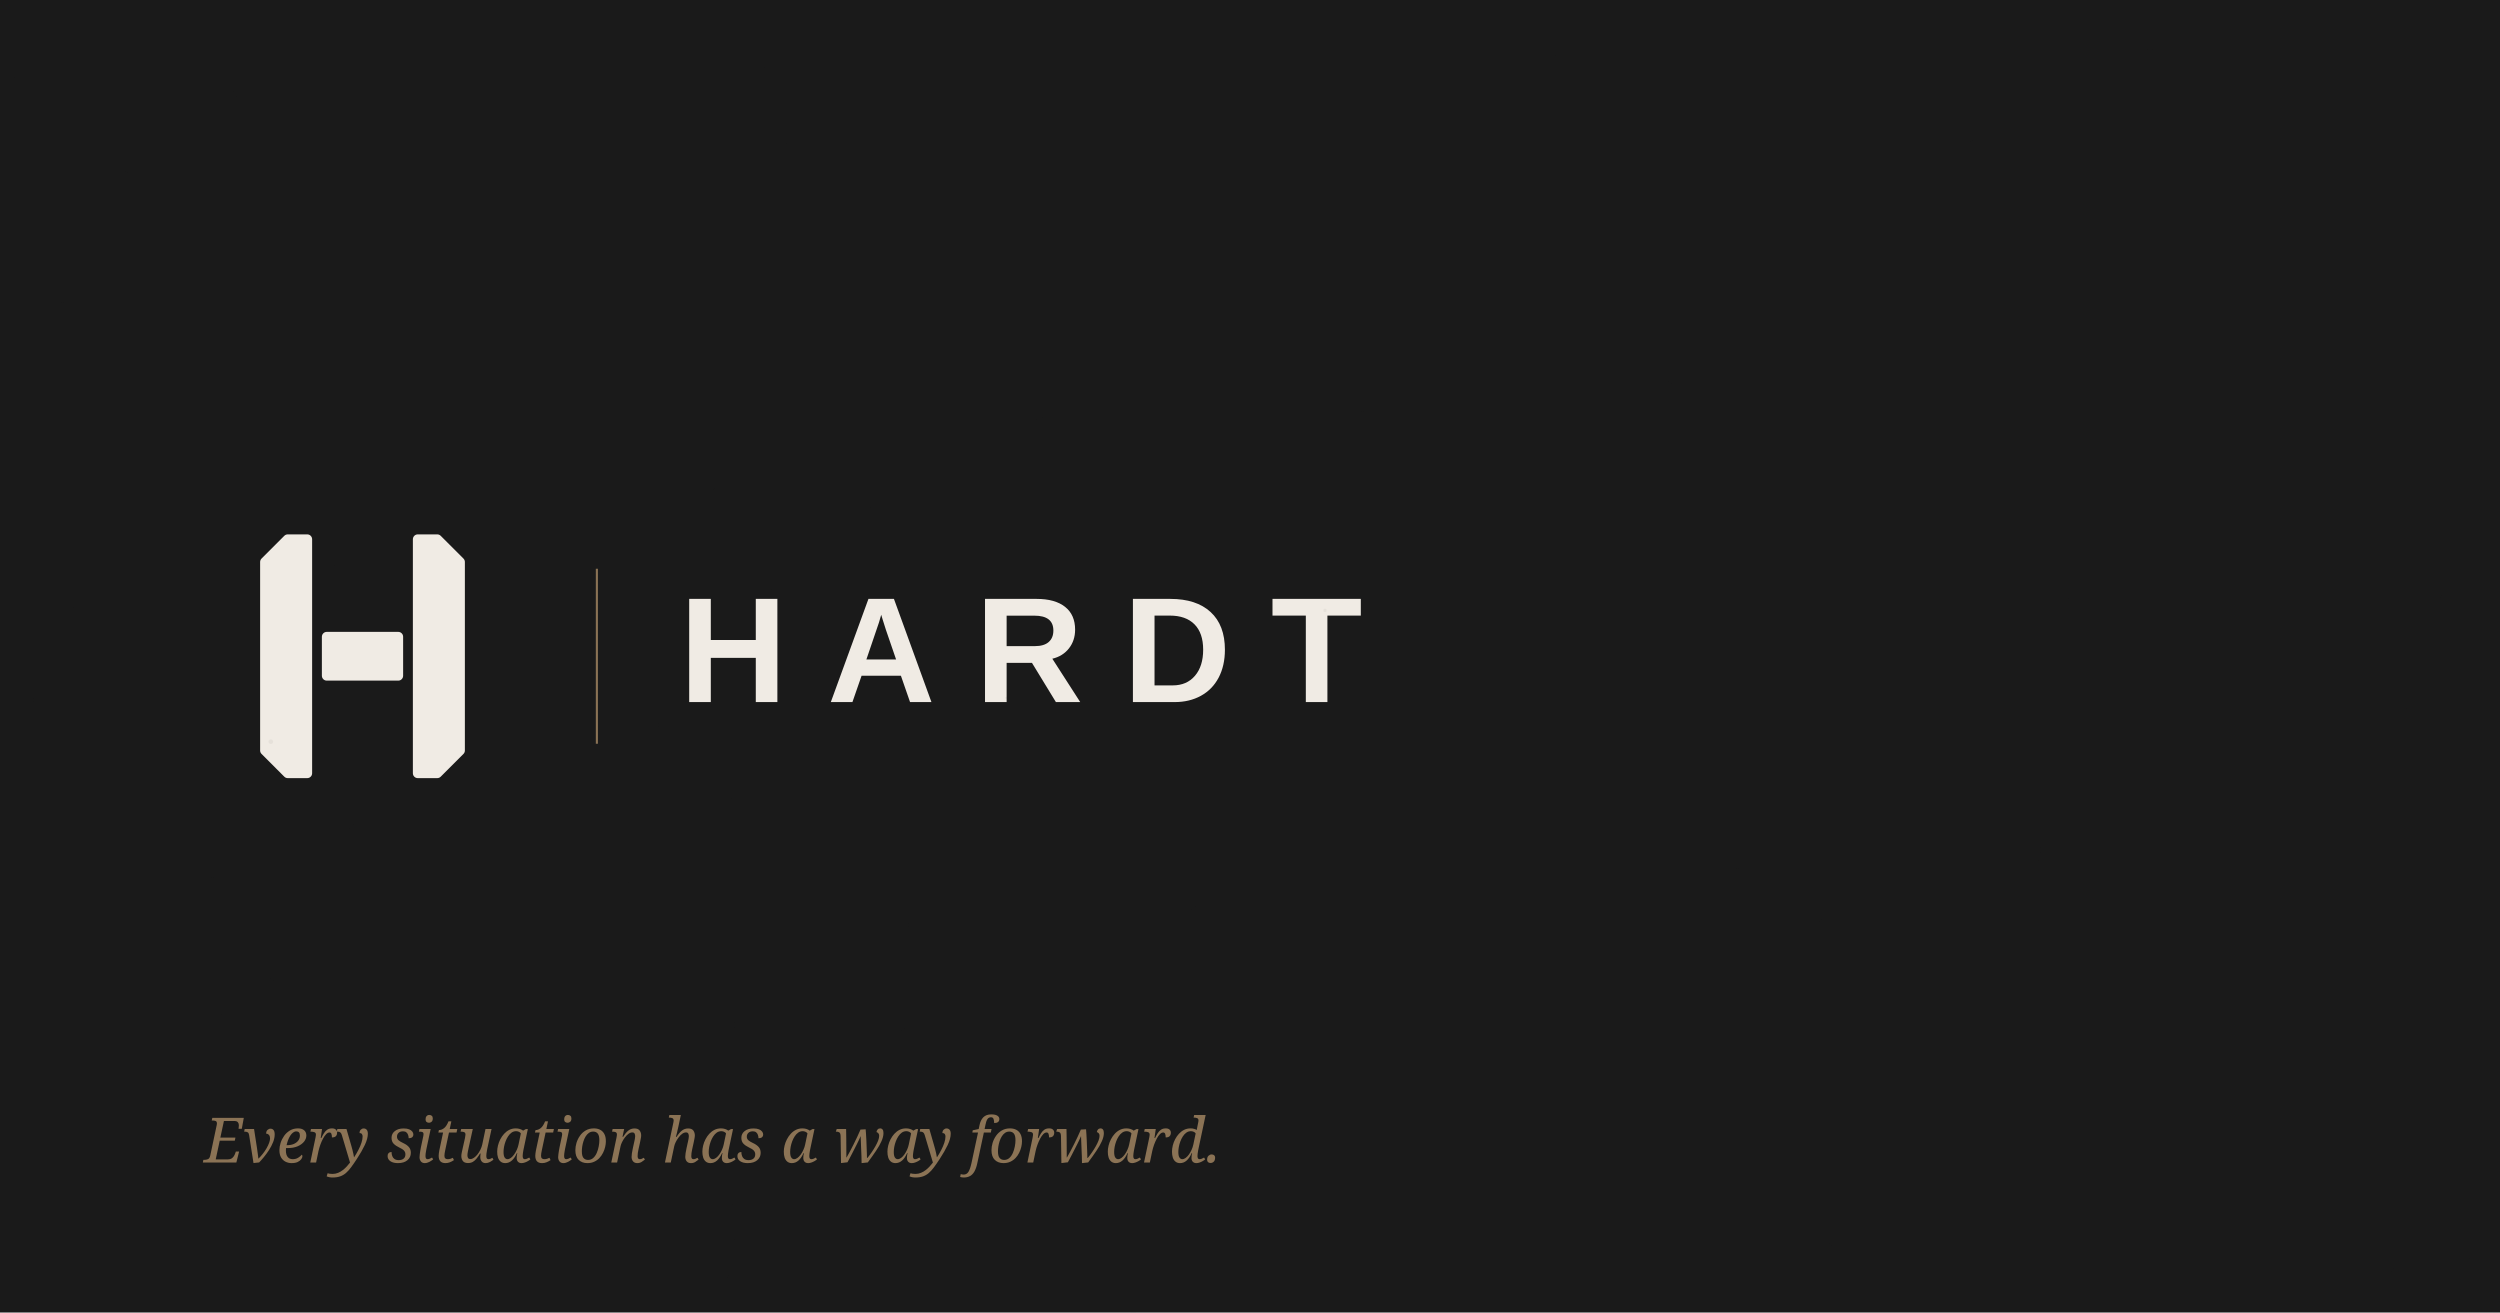
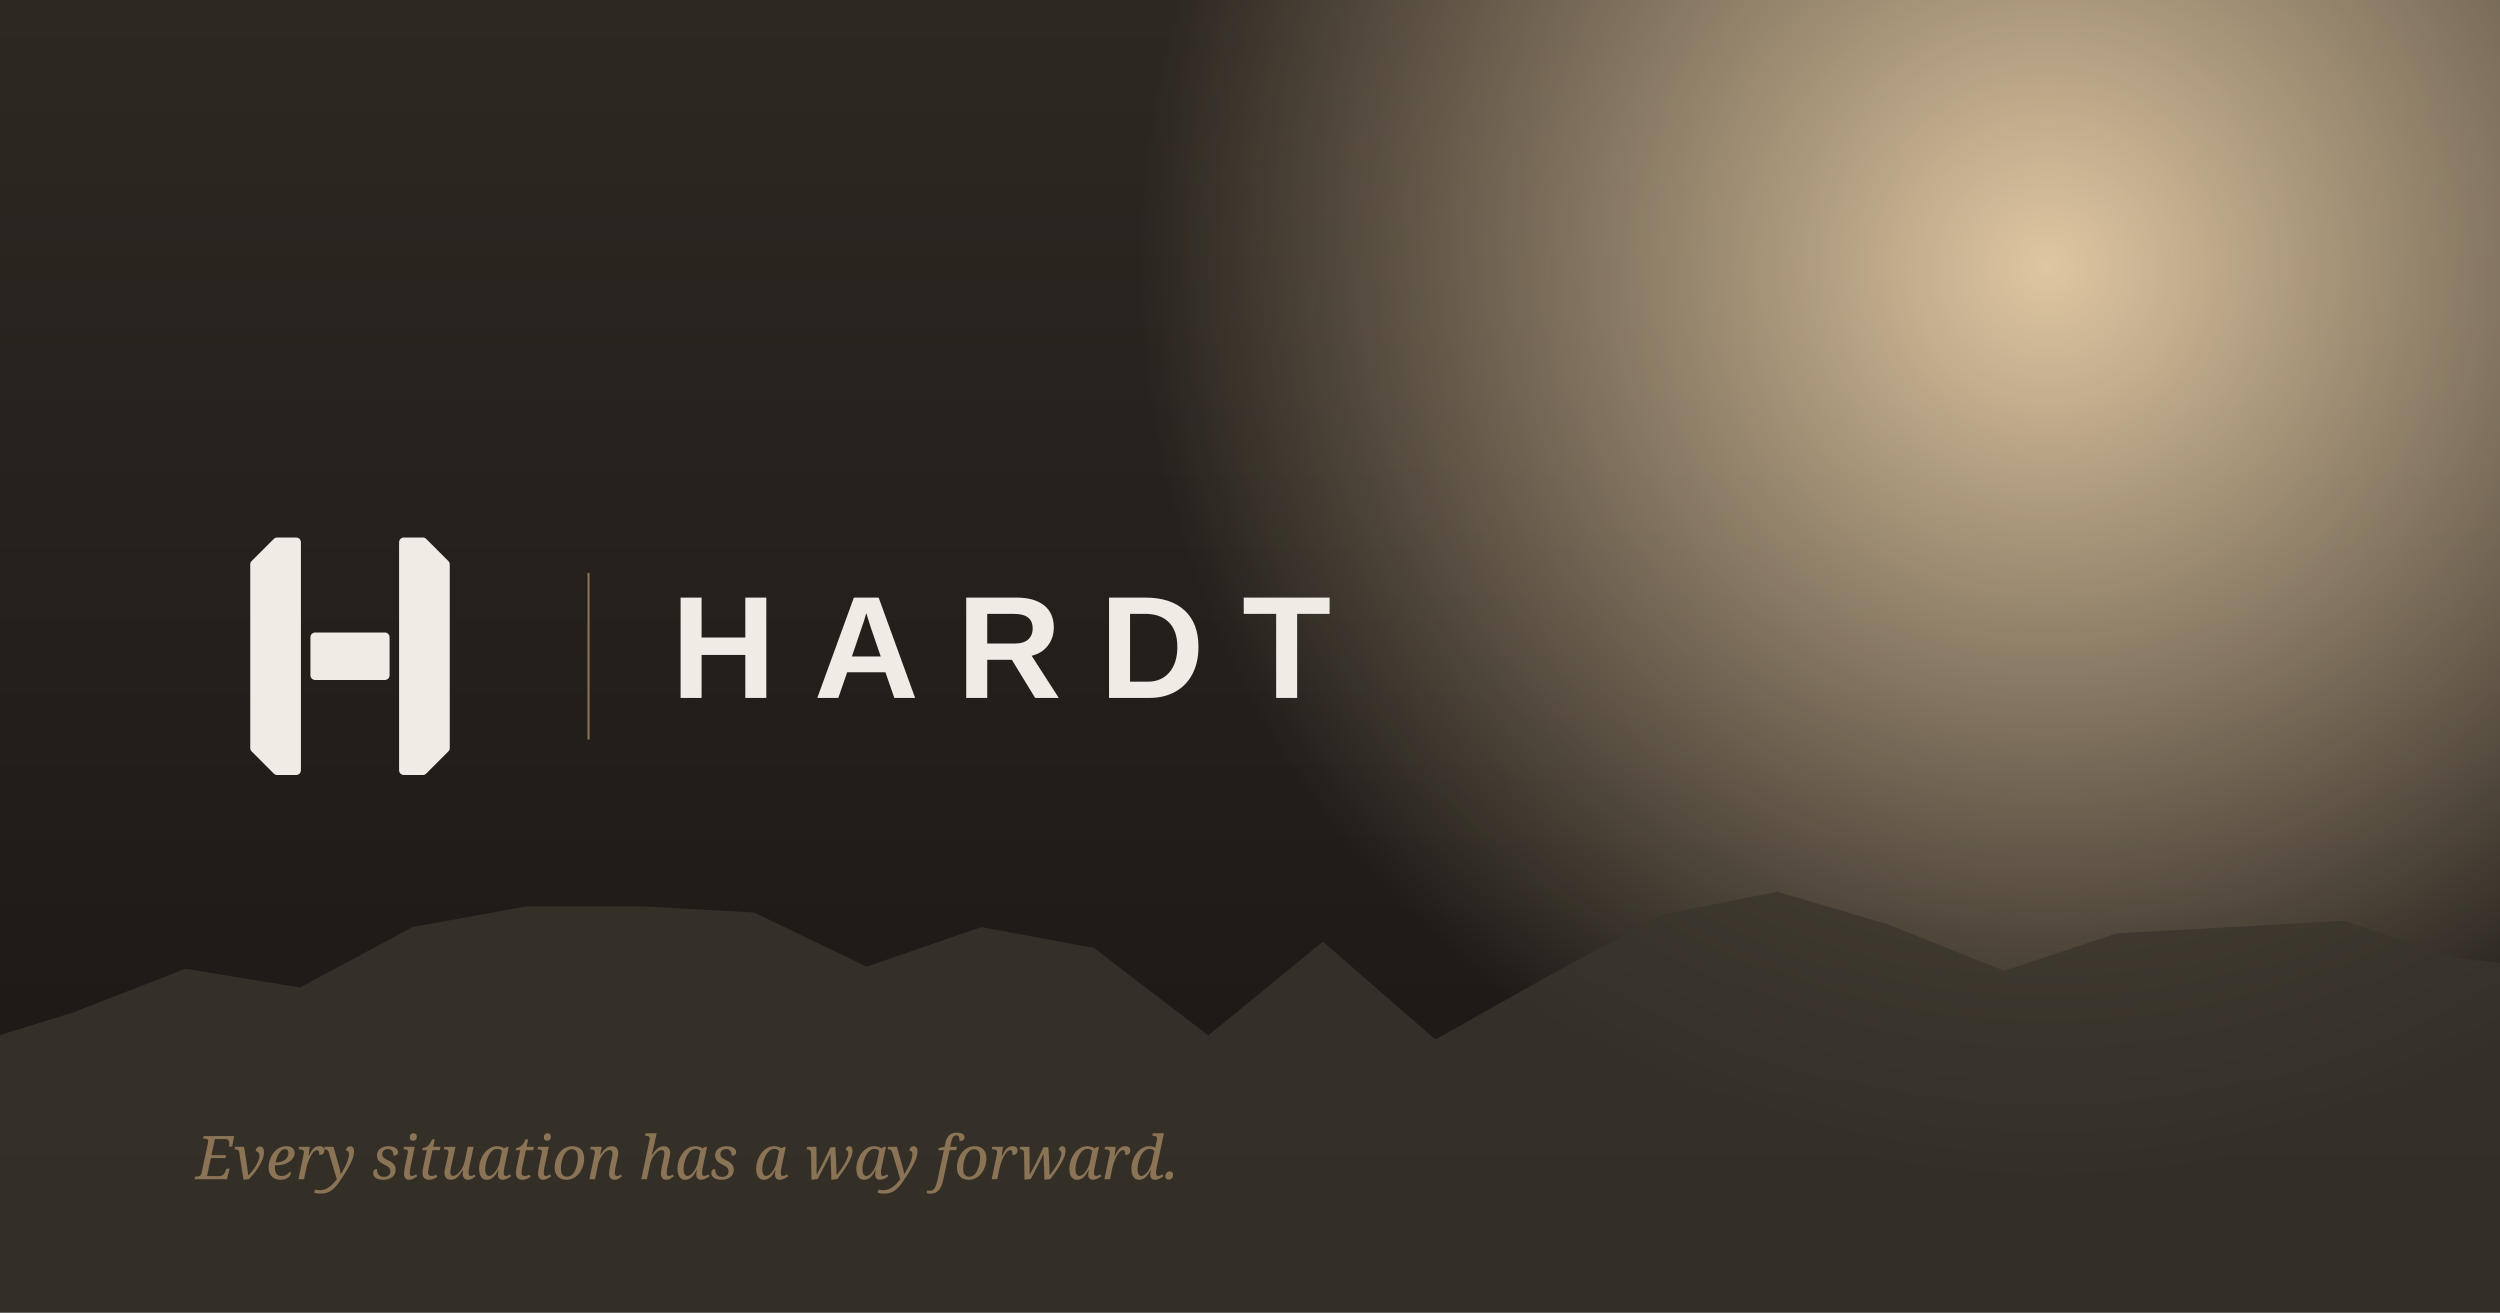
<svg xmlns="http://www.w3.org/2000/svg" viewBox="0 0 1200 630" width="1200" height="630" role="img" preserveAspectRatio="xMidYMid slice">
-   <rect width="1200" height="630" fill="#1A1A1A" />
-   <polygon points="984,-63.0 -1040,-319 -1036,-348" fill="#8B7355" opacity="0.085" />
-   <polygon points="984,-63.0 -921,-794 -910,-822" fill="#8B7355" opacity="0.085" />
-   <polygon points="984,-63.0 -691,-1227 -674,-1251" fill="#8B7355" opacity="0.085" />
-   <polygon points="984,-63.0 -365,-1593 -343,-1613" fill="#8B7355" opacity="0.085" />
-   <polygon points="984,-63.0 39,-1871 65,-1884" fill="#8B7355" opacity="0.085" />
-   <polygon points="984,-63.0 497,-2044 526,-2051" fill="#8B7355" opacity="0.085" />
-   <polygon points="984,-63.0 984,-2103 1013,-2103" fill="#8B7355" opacity="0.085" />
-   <polygon points="984,-63.0 1471,-2044 1499,-2037" fill="#8B7355" opacity="0.085" />
-   <polygon points="984,-63.0 1929,-1871 1955,-1857" fill="#8B7355" opacity="0.085" />
-   <polygon points="984,-63.0 2333,-1593 2355,-1574" fill="#8B7355" opacity="0.085" />
-   <polygon points="984,-63.0 2659,-1227 2676,-1203" fill="#8B7355" opacity="0.085" />
-   <polygon points="984,-63.0 2889,-794 2899,-766" fill="#8B7355" opacity="0.085" />
-   <polygon points="984,-63.0 3008,-319 3011,-289" fill="#8B7355" opacity="0.085" />
-   <g transform="translate(96,237.0) scale(1.56)" fill="#F0EBE4" stroke="#F0EBE4" stroke-width="3" stroke-linejoin="round" opacity="1.0">
+   <defs>
+     <linearGradient id="og" x1="0" y1="0" x2="0" y2="1">
+       <stop offset="0" stop-color="#2E2822" />
+       <stop offset="1" stop-color="#191614" />
+     </linearGradient>
+     <radialGradient id="ogs">
+       <stop offset="0" stop-color="#E8CFA8" stop-opacity=".95" />
+       <stop offset="1" stop-color="#E8CFA8" stop-opacity="0" />
+     </radialGradient>
+   </defs>
+   <rect width="1200" height="630" fill="url(#og)" />
+   <circle cx="984" cy="126.0" r="441.0" fill="url(#ogs)" />
+   <path d="M-20,916.6 L-20,503 L35,486 L89,465 L144,474 L198,445 L253,435 L307,435 L362,438 L416,464 L471,445 L525,455 L580,497 L635,452 L689,499 L744,468 L798,439 L853,428 L907,444 L962,466 L1016,448 L1071,445 L1125,442 L1180,460 L1235,466 L1240,916.6 Z" fill="#3A342C" opacity="0.8" />
+   <g transform="translate(92,239.0) scale(1.52)" fill="#F0EBE4" stroke="#F0EBE4" stroke-width="3" stroke-linejoin="round" opacity="1.0">
    <path d="M20 21 L27 14 H33 V86 H27 L20 79 Z" />
    <path d="M80 21 L73 14 H67 V86 H73 L80 79 Z" />
    <rect x="39" y="44" width="22" height="12" />
  </g>
-   <rect x="286" y="273" width="1" height="84" fill="#8B7355" />
-   <text x="326" y="337" font-family="Red Hat Display,Arial,sans-serif" font-weight="900" font-size="72" letter-spacing="19" fill="#F0EBE4">HARDT</text>
-   <text x="98" y="558" font-family="Georgia,serif" font-style="italic" font-size="30" fill="#8B7355">Every situation has a way forward.</text>
-   <circle cx="747" cy="467" r="1.3" fill="#1A1A1A" opacity="0.050" />
-   <circle cx="1131" cy="466" r="1.4" fill="#1A1A1A" opacity="0.050" />
-   <circle cx="35" cy="293" r="1.4" fill="#1A1A1A" opacity="0.050" />
-   <circle cx="779" cy="568" r="0.5" fill="#1A1A1A" opacity="0.050" />
-   <circle cx="563" cy="155" r="1.0" fill="#1A1A1A" opacity="0.050" />
-   <circle cx="689" cy="8" r="0.6" fill="#1A1A1A" opacity="0.050" />
-   <circle cx="335" cy="577" r="1.2" fill="#1A1A1A" opacity="0.050" />
-   <circle cx="192" cy="502" r="0.6" fill="#1A1A1A" opacity="0.050" />
-   <circle cx="741" cy="80" r="0.4" fill="#1A1A1A" opacity="0.050" />
-   <circle cx="1046" cy="132" r="0.6" fill="#1A1A1A" opacity="0.050" />
-   <circle cx="1179" cy="550" r="0.7" fill="#1A1A1A" opacity="0.050" />
-   <circle cx="1154" cy="340" r="1.1" fill="#1A1A1A" opacity="0.050" />
-   <circle cx="246" cy="593" r="1.2" fill="#1A1A1A" opacity="0.050" />
-   <circle cx="1160" cy="563" r="0.7" fill="#1A1A1A" opacity="0.050" />
-   <circle cx="433" cy="105" r="0.6" fill="#1A1A1A" opacity="0.050" />
-   <circle cx="78" cy="190" r="1.1" fill="#1A1A1A" opacity="0.050" />
-   <circle cx="4" cy="427" r="0.8" fill="#1A1A1A" opacity="0.050" />
-   <circle cx="372" cy="516" r="0.9" fill="#1A1A1A" opacity="0.050" />
-   <circle cx="379" cy="303" r="1.2" fill="#1A1A1A" opacity="0.050" />
-   <circle cx="68" cy="614" r="0.4" fill="#1A1A1A" opacity="0.050" />
-   <circle cx="900" cy="532" r="0.4" fill="#1A1A1A" opacity="0.050" />
-   <circle cx="945" cy="231" r="1.0" fill="#1A1A1A" opacity="0.050" />
-   <circle cx="11" cy="29" r="0.6" fill="#1A1A1A" opacity="0.050" />
-   <circle cx="1146" cy="124" r="1.2" fill="#1A1A1A" opacity="0.050" />
-   <circle cx="1116" cy="593" r="0.8" fill="#1A1A1A" opacity="0.050" />
-   <circle cx="426" cy="331" r="1.3" fill="#1A1A1A" opacity="0.050" />
-   <circle cx="130" cy="471" r="1.3" fill="#1A1A1A" opacity="0.050" />
-   <circle cx="1032" cy="23" r="1.4" fill="#1A1A1A" opacity="0.050" />
-   <circle cx="109" cy="215" r="1.1" fill="#1A1A1A" opacity="0.050" />
-   <circle cx="1102" cy="214" r="1.4" fill="#1A1A1A" opacity="0.050" />
-   <circle cx="654" cy="197" r="0.7" fill="#1A1A1A" opacity="0.050" />
-   <circle cx="213" cy="49" r="0.6" fill="#1A1A1A" opacity="0.050" />
-   <circle cx="827" cy="628" r="0.6" fill="#1A1A1A" opacity="0.050" />
-   <circle cx="58" cy="622" r="1.0" fill="#1A1A1A" opacity="0.050" />
-   <circle cx="487" cy="150" r="1.1" fill="#1A1A1A" opacity="0.050" />
-   <circle cx="992" cy="287" r="0.9" fill="#1A1A1A" opacity="0.050" />
-   <circle cx="67" cy="577" r="0.4" fill="#1A1A1A" opacity="0.050" />
-   <circle cx="592" cy="528" r="0.5" fill="#1A1A1A" opacity="0.050" />
-   <circle cx="878" cy="598" r="1.1" fill="#1A1A1A" opacity="0.050" />
-   <circle cx="946" cy="67" r="0.9" fill="#1A1A1A" opacity="0.050" />
-   <circle cx="179" cy="532" r="0.7" fill="#1A1A1A" opacity="0.050" />
-   <circle cx="544" cy="630" r="1.3" fill="#1A1A1A" opacity="0.050" />
-   <circle cx="1171" cy="286" r="0.9" fill="#1A1A1A" opacity="0.050" />
-   <circle cx="875" cy="302" r="0.7" fill="#1A1A1A" opacity="0.050" />
-   <circle cx="485" cy="92" r="0.8" fill="#1A1A1A" opacity="0.050" />
-   <circle cx="1186" cy="605" r="1.1" fill="#1A1A1A" opacity="0.050" />
-   <circle cx="599" cy="213" r="0.5" fill="#1A1A1A" opacity="0.050" />
-   <circle cx="327" cy="493" r="1.4" fill="#1A1A1A" opacity="0.050" />
-   <circle cx="434" cy="495" r="1.3" fill="#1A1A1A" opacity="0.050" />
-   <circle cx="834" cy="418" r="1.2" fill="#1A1A1A" opacity="0.050" />
-   <circle cx="436" cy="444" r="0.7" fill="#1A1A1A" opacity="0.050" />
-   <circle cx="583" cy="485" r="1.2" fill="#1A1A1A" opacity="0.050" />
-   <circle cx="353" cy="596" r="1.1" fill="#1A1A1A" opacity="0.050" />
-   <circle cx="697" cy="7" r="1.0" fill="#1A1A1A" opacity="0.050" />
-   <circle cx="301" cy="423" r="0.9" fill="#1A1A1A" opacity="0.050" />
-   <circle cx="980" cy="408" r="1.3" fill="#1A1A1A" opacity="0.050" />
-   <circle cx="417" cy="406" r="1.2" fill="#1A1A1A" opacity="0.050" />
-   <circle cx="994" cy="221" r="1.3" fill="#1A1A1A" opacity="0.050" />
-   <circle cx="1044" cy="434" r="1.5" fill="#1A1A1A" opacity="0.050" />
-   <circle cx="1148" cy="326" r="1.0" fill="#1A1A1A" opacity="0.050" />
-   <circle cx="199" cy="527" r="1.4" fill="#1A1A1A" opacity="0.050" />
-   <circle cx="573" cy="436" r="1.2" fill="#1A1A1A" opacity="0.050" />
-   <circle cx="876" cy="108" r="1.3" fill="#1A1A1A" opacity="0.050" />
-   <circle cx="697" cy="419" r="0.9" fill="#1A1A1A" opacity="0.050" />
-   <circle cx="748" cy="488" r="1.1" fill="#1A1A1A" opacity="0.050" />
-   <circle cx="864" cy="17" r="0.6" fill="#1A1A1A" opacity="0.050" />
-   <circle cx="529" cy="410" r="0.6" fill="#1A1A1A" opacity="0.050" />
-   <circle cx="823" cy="397" r="0.4" fill="#1A1A1A" opacity="0.050" />
-   <circle cx="566" cy="143" r="0.5" fill="#1A1A1A" opacity="0.050" />
-   <circle cx="160" cy="200" r="0.6" fill="#1A1A1A" opacity="0.050" />
-   <circle cx="232" cy="22" r="0.9" fill="#1A1A1A" opacity="0.050" />
-   <circle cx="456" cy="385" r="1.0" fill="#1A1A1A" opacity="0.050" />
-   <circle cx="285" cy="569" r="0.4" fill="#1A1A1A" opacity="0.050" />
-   <circle cx="486" cy="175" r="0.9" fill="#1A1A1A" opacity="0.050" />
-   <circle cx="138" cy="524" r="0.8" fill="#1A1A1A" opacity="0.050" />
-   <circle cx="43" cy="387" r="0.5" fill="#1A1A1A" opacity="0.050" />
-   <circle cx="654" cy="214" r="1.0" fill="#1A1A1A" opacity="0.050" />
-   <circle cx="1150" cy="516" r="0.9" fill="#1A1A1A" opacity="0.050" />
-   <circle cx="976" cy="405" r="0.8" fill="#1A1A1A" opacity="0.050" />
-   <circle cx="171" cy="375" r="1.0" fill="#1A1A1A" opacity="0.050" />
-   <circle cx="1149" cy="610" r="1.1" fill="#1A1A1A" opacity="0.050" />
-   <circle cx="421" cy="563" r="0.4" fill="#1A1A1A" opacity="0.050" />
-   <circle cx="130" cy="356" r="1.1" fill="#1A1A1A" opacity="0.050" />
-   <circle cx="169" cy="397" r="1.4" fill="#1A1A1A" opacity="0.050" />
-   <circle cx="451" cy="272" r="0.6" fill="#1A1A1A" opacity="0.050" />
-   <circle cx="350" cy="613" r="0.8" fill="#1A1A1A" opacity="0.050" />
-   <circle cx="1153" cy="576" r="1.1" fill="#1A1A1A" opacity="0.050" />
-   <circle cx="312" cy="618" r="0.9" fill="#1A1A1A" opacity="0.050" />
-   <circle cx="499" cy="201" r="1.5" fill="#1A1A1A" opacity="0.050" />
-   <circle cx="590" cy="180" r="0.9" fill="#1A1A1A" opacity="0.050" />
-   <circle cx="146" cy="392" r="0.9" fill="#1A1A1A" opacity="0.050" />
-   <circle cx="352" cy="492" r="1.3" fill="#1A1A1A" opacity="0.050" />
-   <circle cx="16" cy="336" r="0.7" fill="#1A1A1A" opacity="0.050" />
-   <circle cx="1122" cy="493" r="0.7" fill="#1A1A1A" opacity="0.050" />
-   <circle cx="321" cy="98" r="1.5" fill="#1A1A1A" opacity="0.050" />
-   <circle cx="352" cy="383" r="0.9" fill="#1A1A1A" opacity="0.050" />
-   <circle cx="774" cy="380" r="1.2" fill="#1A1A1A" opacity="0.050" />
-   <circle cx="142" cy="479" r="0.7" fill="#1A1A1A" opacity="0.050" />
-   <circle cx="640" cy="212" r="0.7" fill="#1A1A1A" opacity="0.050" />
-   <circle cx="636" cy="293" r="0.8" fill="#1A1A1A" opacity="0.050" />
-   <circle cx="894" cy="372" r="0.4" fill="#1A1A1A" opacity="0.050" />
-   <circle cx="303" cy="287" r="1.4" fill="#1A1A1A" opacity="0.050" />
-   <circle cx="1066" cy="344" r="0.4" fill="#1A1A1A" opacity="0.050" />
-   <circle cx="934" cy="269" r="1.0" fill="#1A1A1A" opacity="0.050" />
-   <circle cx="850" cy="398" r="0.9" fill="#1A1A1A" opacity="0.050" />
-   <circle cx="1094" cy="243" r="0.8" fill="#1A1A1A" opacity="0.050" />
-   <circle cx="1022" cy="124" r="0.7" fill="#1A1A1A" opacity="0.050" />
-   <circle cx="996" cy="42" r="1.3" fill="#1A1A1A" opacity="0.050" />
-   <circle cx="834" cy="273" r="0.7" fill="#1A1A1A" opacity="0.050" />
-   <circle cx="937" cy="574" r="0.6" fill="#1A1A1A" opacity="0.050" />
-   <circle cx="574" cy="346" r="0.9" fill="#1A1A1A" opacity="0.050" />
-   <circle cx="397" cy="97" r="1.0" fill="#1A1A1A" opacity="0.050" />
-   <circle cx="974" cy="43" r="0.7" fill="#1A1A1A" opacity="0.050" />
-   <circle cx="984" cy="499" r="1.1" fill="#1A1A1A" opacity="0.050" />
-   <circle cx="31" cy="455" r="1.5" fill="#1A1A1A" opacity="0.050" />
-   <circle cx="1198" cy="442" r="0.5" fill="#1A1A1A" opacity="0.050" />
-   <circle cx="1010" cy="138" r="1.1" fill="#1A1A1A" opacity="0.050" />
-   <circle cx="1143" cy="449" r="0.5" fill="#1A1A1A" opacity="0.050" />
-   <circle cx="351" cy="578" r="0.6" fill="#1A1A1A" opacity="0.050" />
-   <circle cx="733" cy="261" r="0.6" fill="#1A1A1A" opacity="0.050" />
-   <circle cx="747" cy="27" r="0.5" fill="#1A1A1A" opacity="0.050" />
-   <circle cx="455" cy="45" r="0.5" fill="#1A1A1A" opacity="0.050" />
-   <circle cx="690" cy="468" r="1.4" fill="#1A1A1A" opacity="0.050" />
-   <circle cx="161" cy="272" r="0.7" fill="#1A1A1A" opacity="0.050" />
-   <circle cx="720" cy="308" r="1.4" fill="#1A1A1A" opacity="0.050" />
-   <circle cx="449" cy="35" r="1.2" fill="#1A1A1A" opacity="0.050" />
-   <circle cx="181" cy="398" r="1.0" fill="#1A1A1A" opacity="0.050" />
-   <circle cx="1093" cy="350" r="1.1" fill="#1A1A1A" opacity="0.050" />
-   <circle cx="316" cy="348" r="0.7" fill="#1A1A1A" opacity="0.050" />
-   <circle cx="901" cy="326" r="0.5" fill="#1A1A1A" opacity="0.050" />
-   <circle cx="281" cy="234" r="1.2" fill="#1A1A1A" opacity="0.050" />
-   <circle cx="215" cy="449" r="1.1" fill="#1A1A1A" opacity="0.050" />
-   <circle cx="102" cy="421" r="0.5" fill="#1A1A1A" opacity="0.050" />
-   <circle cx="150" cy="374" r="0.7" fill="#1A1A1A" opacity="0.050" />
-   <circle cx="1052" cy="303" r="0.8" fill="#1A1A1A" opacity="0.050" />
-   <circle cx="956" cy="19" r="1.2" fill="#1A1A1A" opacity="0.050" />
-   <circle cx="64" cy="95" r="1.4" fill="#1A1A1A" opacity="0.050" />
-   <circle cx="817" cy="141" r="0.5" fill="#1A1A1A" opacity="0.050" />
-   <circle cx="1167" cy="419" r="1.3" fill="#1A1A1A" opacity="0.050" />
-   <circle cx="168" cy="394" r="0.8" fill="#1A1A1A" opacity="0.050" />
-   <circle cx="282" cy="210" r="1.1" fill="#1A1A1A" opacity="0.050" />
-   <circle cx="418" cy="243" r="0.6" fill="#1A1A1A" opacity="0.050" />
-   <circle cx="997" cy="408" r="1.3" fill="#1A1A1A" opacity="0.050" />
-   <circle cx="520" cy="536" r="1.0" fill="#1A1A1A" opacity="0.050" />
-   <circle cx="711" cy="361" r="1.2" fill="#1A1A1A" opacity="0.050" />
-   <circle cx="475" cy="61" r="0.4" fill="#1A1A1A" opacity="0.050" />
-   <circle cx="243" cy="25" r="1.4" fill="#1A1A1A" opacity="0.050" />
-   <circle cx="577" cy="479" r="0.4" fill="#1A1A1A" opacity="0.050" />
-   <circle cx="564" cy="561" r="1.1" fill="#1A1A1A" opacity="0.050" />
-   <circle cx="514" cy="293" r="0.5" fill="#1A1A1A" opacity="0.050" />
-   <circle cx="186" cy="100" r="0.8" fill="#1A1A1A" opacity="0.050" />
-   <circle cx="463" cy="555" r="0.6" fill="#1A1A1A" opacity="0.050" />
-   <circle cx="305" cy="175" r="0.6" fill="#1A1A1A" opacity="0.050" />
-   <circle cx="344" cy="148" r="0.9" fill="#1A1A1A" opacity="0.050" />
-   <circle cx="39" cy="582" r="0.8" fill="#1A1A1A" opacity="0.050" />
-   <circle cx="1126" cy="433" r="1.1" fill="#1A1A1A" opacity="0.050" />
-   <circle cx="566" cy="596" r="0.5" fill="#1A1A1A" opacity="0.050" />
-   <circle cx="802" cy="183" r="1.1" fill="#1A1A1A" opacity="0.050" />
-   <circle cx="875" cy="103" r="0.6" fill="#1A1A1A" opacity="0.050" />
-   <circle cx="30" cy="145" r="0.5" fill="#1A1A1A" opacity="0.050" />
-   <circle cx="481" cy="613" r="0.8" fill="#1A1A1A" opacity="0.050" />
-   <circle cx="374" cy="295" r="0.7" fill="#1A1A1A" opacity="0.050" />
-   <circle cx="879" cy="452" r="0.6" fill="#1A1A1A" opacity="0.050" />
-   <circle cx="289" cy="423" r="1.4" fill="#1A1A1A" opacity="0.050" />
-   <circle cx="775" cy="271" r="1.5" fill="#1A1A1A" opacity="0.050" />
-   <circle cx="8" cy="38" r="1.3" fill="#1A1A1A" opacity="0.050" />
-   <circle cx="492" cy="28" r="1.0" fill="#1A1A1A" opacity="0.050" />
-   <circle cx="1188" cy="327" r="0.8" fill="#1A1A1A" opacity="0.050" />
-   <circle cx="113" cy="45" r="1.4" fill="#1A1A1A" opacity="0.050" />
-   <circle cx="589" cy="590" r="0.5" fill="#1A1A1A" opacity="0.050" />
-   <circle cx="292" cy="32" r="0.8" fill="#1A1A1A" opacity="0.050" />
-   <circle cx="72" cy="161" r="0.8" fill="#1A1A1A" opacity="0.050" />
-   <circle cx="367" cy="32" r="0.4" fill="#1A1A1A" opacity="0.050" />
-   <circle cx="1166" cy="113" r="1.0" fill="#1A1A1A" opacity="0.050" />
-   <circle cx="483" cy="335" r="0.5" fill="#1A1A1A" opacity="0.050" />
-   <circle cx="377" cy="68" r="1.0" fill="#1A1A1A" opacity="0.050" />
-   <circle cx="1106" cy="377" r="1.3" fill="#1A1A1A" opacity="0.050" />
-   <circle cx="257" cy="11" r="1.0" fill="#1A1A1A" opacity="0.050" />
-   <circle cx="584" cy="360" r="0.8" fill="#1A1A1A" opacity="0.050" />
-   <circle cx="750" cy="457" r="1.4" fill="#1A1A1A" opacity="0.050" />
-   <circle cx="369" cy="283" r="1.3" fill="#1A1A1A" opacity="0.050" />
-   <circle cx="269" cy="73" r="0.7" fill="#1A1A1A" opacity="0.050" />
-   <circle cx="105" cy="487" r="1.3" fill="#1A1A1A" opacity="0.050" />
-   <circle cx="375" cy="82" r="0.5" fill="#1A1A1A" opacity="0.050" />
-   <circle cx="294" cy="53" r="0.9" fill="#1A1A1A" opacity="0.050" />
-   <circle cx="692" cy="155" r="0.5" fill="#1A1A1A" opacity="0.050" />
-   <circle cx="841" cy="30" r="0.6" fill="#1A1A1A" opacity="0.050" />
-   <circle cx="343" cy="235" r="0.5" fill="#1A1A1A" opacity="0.050" />
-   <circle cx="505" cy="198" r="1.2" fill="#1A1A1A" opacity="0.050" />
-   <circle cx="667" cy="565" r="1.1" fill="#1A1A1A" opacity="0.050" />
-   <circle cx="912" cy="362" r="0.9" fill="#1A1A1A" opacity="0.050" />
-   <circle cx="980" cy="413" r="1.5" fill="#1A1A1A" opacity="0.050" />
-   <circle cx="874" cy="442" r="0.7" fill="#1A1A1A" opacity="0.050" />
-   <circle cx="974" cy="241" r="0.5" fill="#1A1A1A" opacity="0.050" />
-   <circle cx="79" cy="107" r="0.7" fill="#1A1A1A" opacity="0.050" />
-   <circle cx="811" cy="180" r="0.5" fill="#1A1A1A" opacity="0.050" />
-   <circle cx="917" cy="351" r="0.4" fill="#1A1A1A" opacity="0.050" />
-   <circle cx="61" cy="82" r="0.8" fill="#1A1A1A" opacity="0.050" />
-   <circle cx="1032" cy="598" r="1.1" fill="#1A1A1A" opacity="0.050" />
-   <circle cx="277" cy="270" r="0.8" fill="#1A1A1A" opacity="0.050" />
+   <rect x="282" y="275" width="1" height="80" fill="#8B7355" />
+   <text x="322" y="335" font-family="Red Hat Display,Arial,sans-serif" font-weight="900" font-size="70" letter-spacing="18" fill="#F0EBE4">HARDT</text>
+   <text x="94" y="566" font-family="Georgia,serif" font-style="italic" font-size="29" fill="#8B7355">Every situation has a way forward.</text>
</svg>
